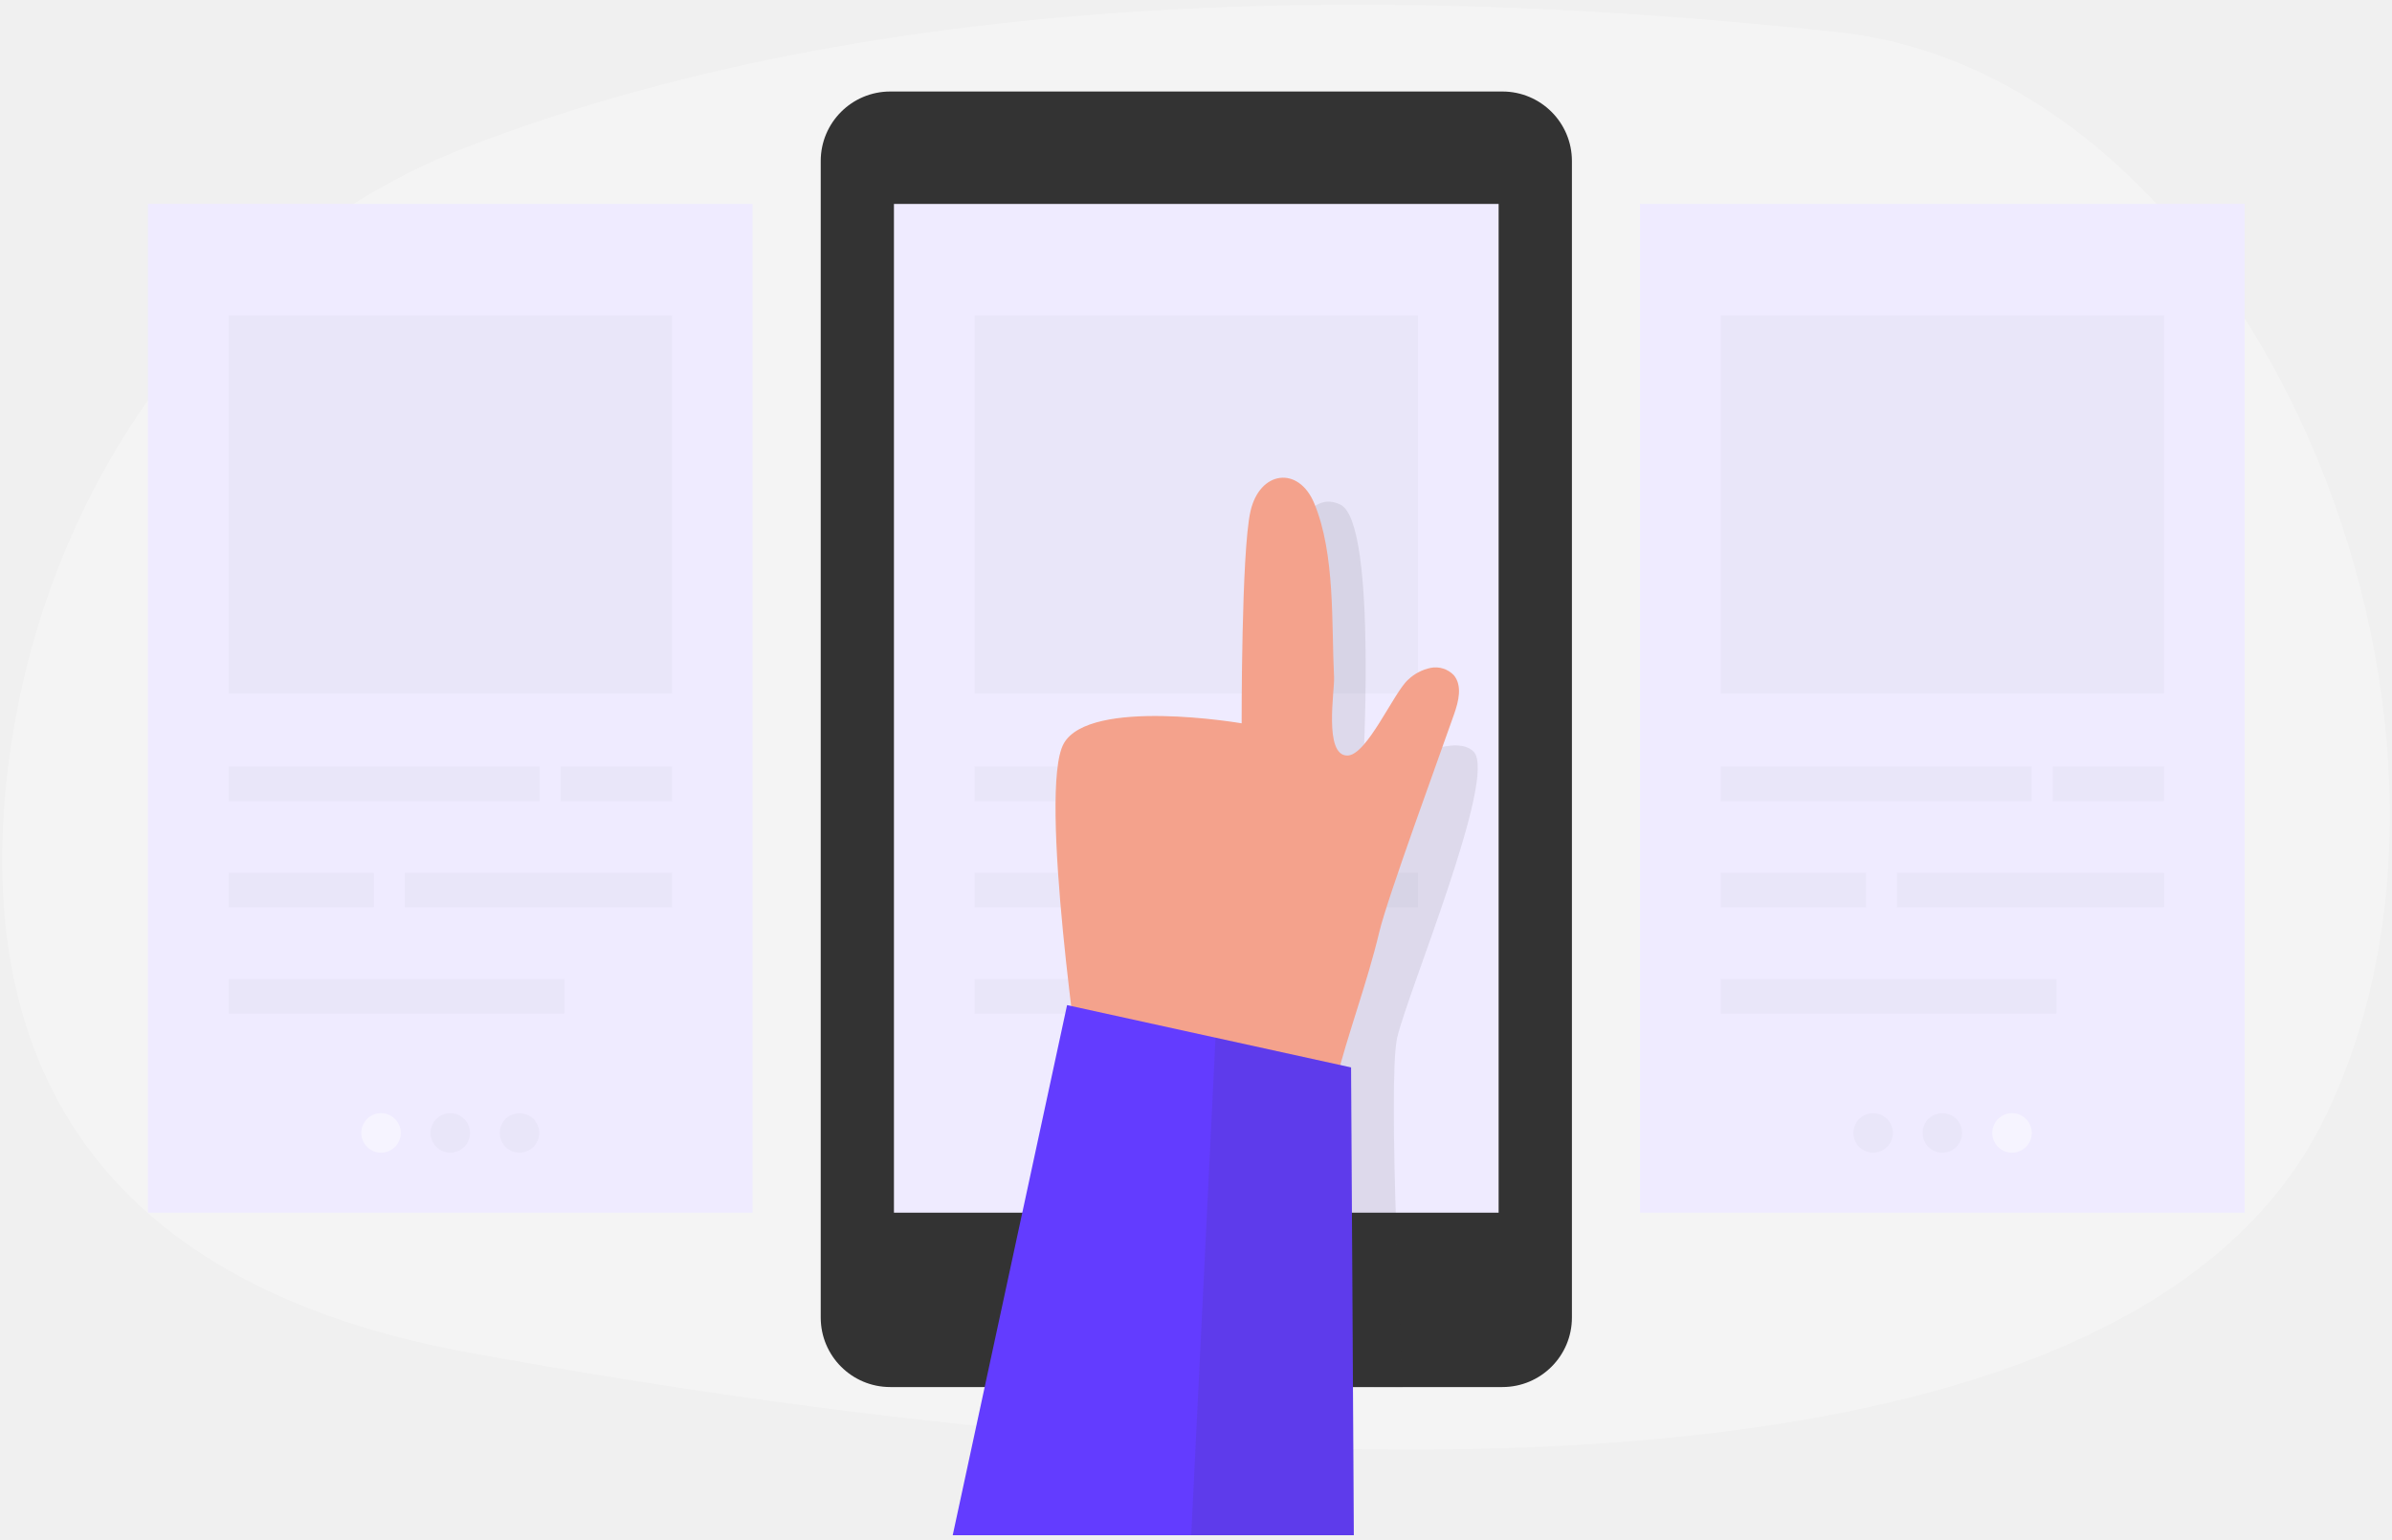
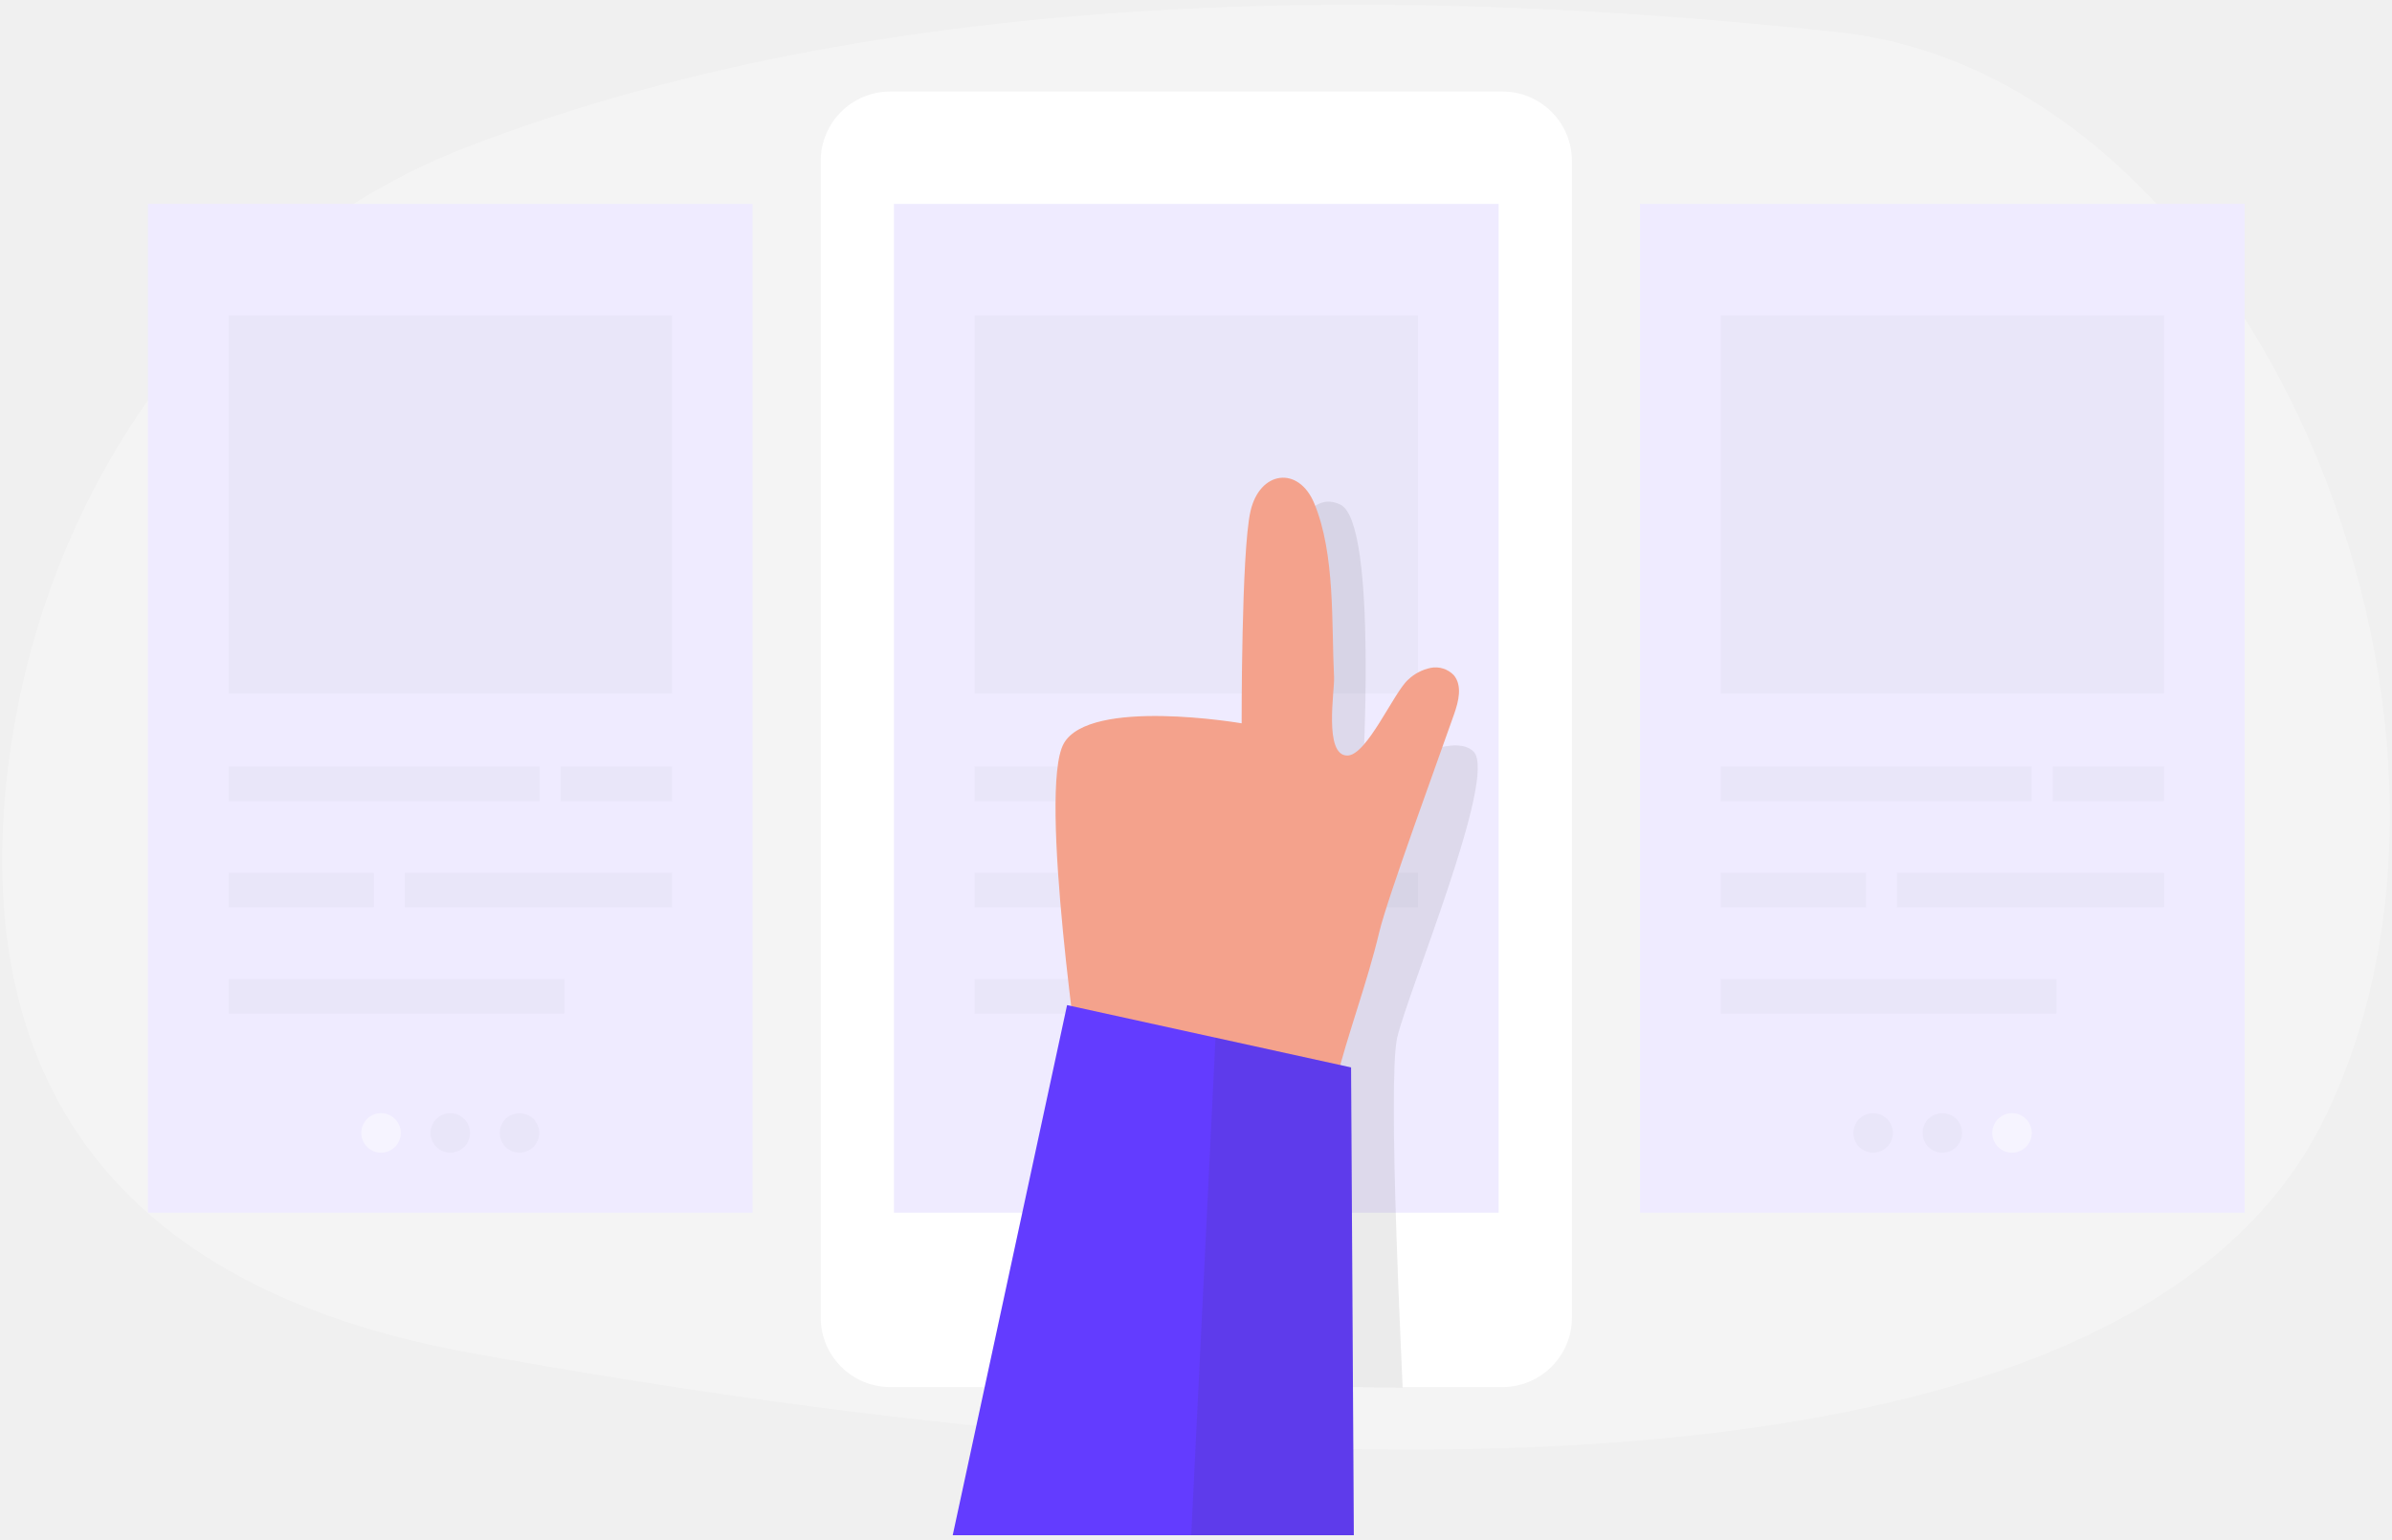
<svg xmlns="http://www.w3.org/2000/svg" width="250" height="161" fill="none" viewBox="0 0 250 161">
  <path fill="#fff" d="M48.694 15.421C23.379 25.224 4.594 50.068.858 80.128c-3.12 25.331 4.335 53.318 48.23 61.291 85.406 15.52 173.446 17.335 193.864-24.525 20.417-41.86-7.525-108.891-50.873-113.53C157.683-.326 98.146-3.721 48.694 15.42Z" opacity=".3" />
-   <path fill="#333" d="M157.022 9.567H93.044a7.266 7.266 0 0 0-7.266 7.267v120.91a7.266 7.266 0 0 0 7.266 7.266h63.978a7.266 7.266 0 0 0 7.267-7.266V16.834a7.266 7.266 0 0 0-7.267-7.267Z" />
+   <path fill="#ffffff" d="M157.022 9.567H93.044a7.266 7.266 0 0 0-7.266 7.267v120.91a7.266 7.266 0 0 0 7.266 7.266h63.978a7.266 7.266 0 0 0 7.267-7.266V16.834a7.266 7.266 0 0 0-7.267-7.267Z" />
  <path fill="#333" d="M125.033 140.872a5.687 5.687 0 1 0 0-11.374 5.687 5.687 0 0 0 0 11.374Z" opacity=".03" />
  <path fill="#EFEBFF" d="M156.628 21.321H93.431V126.78h63.197V21.321Z" />
  <path fill="#333" d="M117.797 120.508a2.065 2.065 0 1 0 0-4.13 2.065 2.065 0 0 0 0 4.13Z" opacity=".03" />
  <path fill="#fff" d="M125.033 120.508a2.066 2.066 0 1 0 0-4.132 2.066 2.066 0 0 0 0 4.132Z" opacity=".44" />
  <path fill="#333" d="M132.269 120.508a2.066 2.066 0 1 0 0-4.132 2.066 2.066 0 0 0 0 4.132ZM148.199 32.953h-46.332v39.552h46.332V32.953ZM134.373 80.129h-32.506v3.621h32.506V80.13ZM148.199 80.129h-11.632v3.621h11.632V80.13ZM117.053 91.237h-15.186v3.622h15.186v-3.622ZM148.199 91.237H120.28v3.622h27.919v-3.622ZM136.954 102.353h-35.087v3.622h35.087v-3.622Z" opacity=".03" />
  <path fill="#EFEBFF" d="M78.656 21.321H15.459V126.78h63.197V21.321Z" />
  <path fill="#fff" d="M39.825 120.508a2.065 2.065 0 1 0 0-4.13 2.065 2.065 0 0 0 0 4.13Z" opacity=".44" />
  <path fill="#333" d="M47.061 120.508a2.065 2.065 0 1 0 0-4.13 2.065 2.065 0 0 0 0 4.13ZM54.297 120.508a2.065 2.065 0 1 0 0-4.13 2.065 2.065 0 0 0 0 4.13ZM70.227 32.953H23.895v39.552h46.332V32.953ZM56.4 80.129H23.895v3.621H56.4V80.13ZM70.227 80.129H58.595v3.621h11.632V80.13ZM39.08 91.237H23.896v3.622H39.08v-3.622ZM70.227 91.237h-27.92v3.622h27.92v-3.622ZM58.982 102.353H23.895v3.622h35.087v-3.622Z" opacity=".03" />
  <path fill="#EFEBFF" d="M234.6 21.321h-63.197V126.78H234.6V21.321Z" />
  <path fill="#333" d="M195.769 120.508a2.065 2.065 0 1 0 0-4.13 2.065 2.065 0 0 0 0 4.13ZM203.005 120.508a2.066 2.066 0 1 0 0-4.132 2.066 2.066 0 0 0 0 4.132Z" opacity=".03" />
  <path fill="#fff" d="M210.242 120.508a2.066 2.066 0 1 0-.001-4.131 2.066 2.066 0 0 0 .001 4.131Z" opacity=".44" />
  <path fill="#333" d="M226.171 32.953h-46.332v39.552h46.332V32.953ZM212.345 80.129h-32.506v3.621h32.506V80.13ZM226.171 80.129h-11.632v3.621h11.632V80.13ZM195.025 91.237h-15.186v3.622h15.186v-3.622ZM226.179 91.237H198.26v3.622h27.919v-3.622ZM214.926 102.353h-35.087v3.622h35.087v-3.622Z" opacity=".03" />
  <path fill="#333" d="M146.597 145.041c0-.76-1.61-31.891-.577-36.522 1.033-4.632 10.509-27.274 8.011-29.917-2.498-2.642-11.648 3.372-11.648 3.372s1.671-27.267-2.278-29.21c-3.948-1.944-5.702 5.671-5.702 5.671L132.3 88.936l-10.418 55.96 24.715.145Z" opacity=".1" />
  <path fill="#F4A28C" d="M139.559 113.295c1.328-5.316 3.325-10.502 4.601-15.87.843-3.553 6.295-18.405 7.821-22.779.47-1.344.873-2.969-.038-4.062a2.646 2.646 0 0 0-2.422-.76 4.842 4.842 0 0 0-2.339 1.223c-1.519 1.337-4.32 7.95-6.371 7.943-2.482 0-1.313-6.834-1.381-8.148-.281-5.656.136-12.908-2.073-18.223-1.64-3.948-5.71-3.417-6.667.85-.957 4.268-.919 22.15-.919 22.15s-15.884-2.727-18.595 2.118c-2.711 4.844 1.868 35.618 1.868 35.618l26.515-.06Z" />
  <path fill="#633CFF" d="m141.495 160.5-.289-48.906-29.681-6.515L99.574 160.5h41.921Z" />
  <path fill="#333" d="m141.495 160.5-.289-48.906-14.168-3.113-2.536 52.019h16.993Z" opacity=".1" />
</svg>
